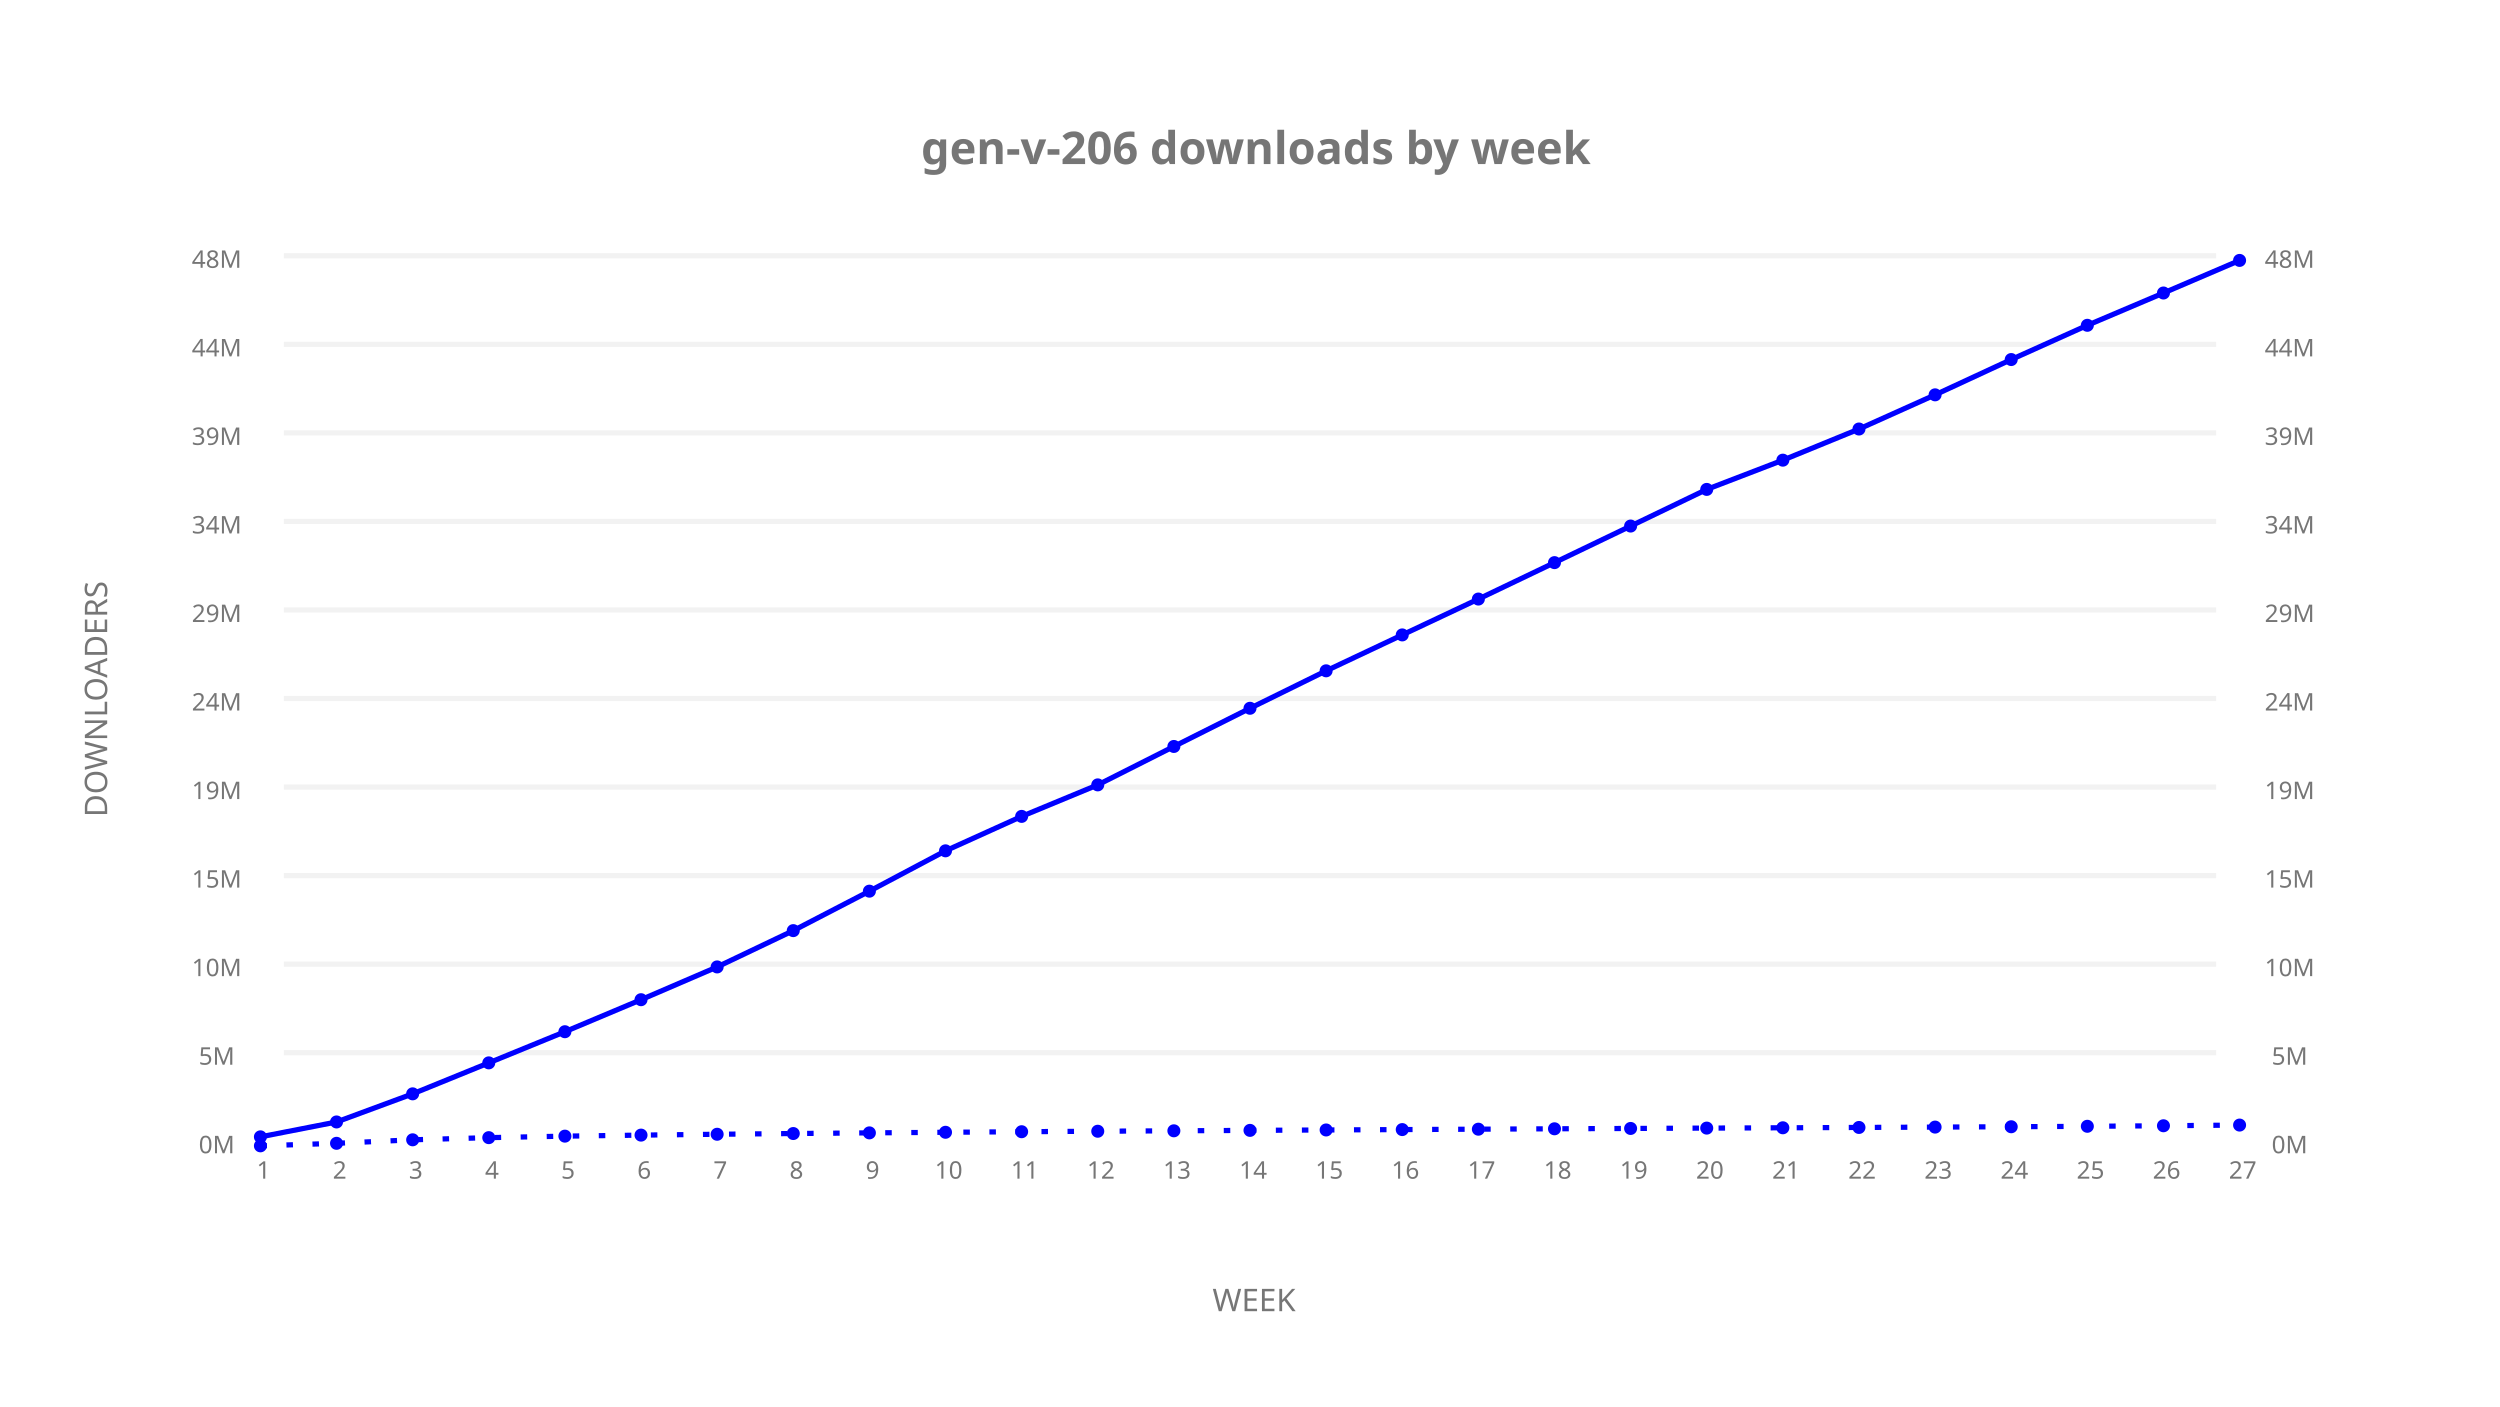
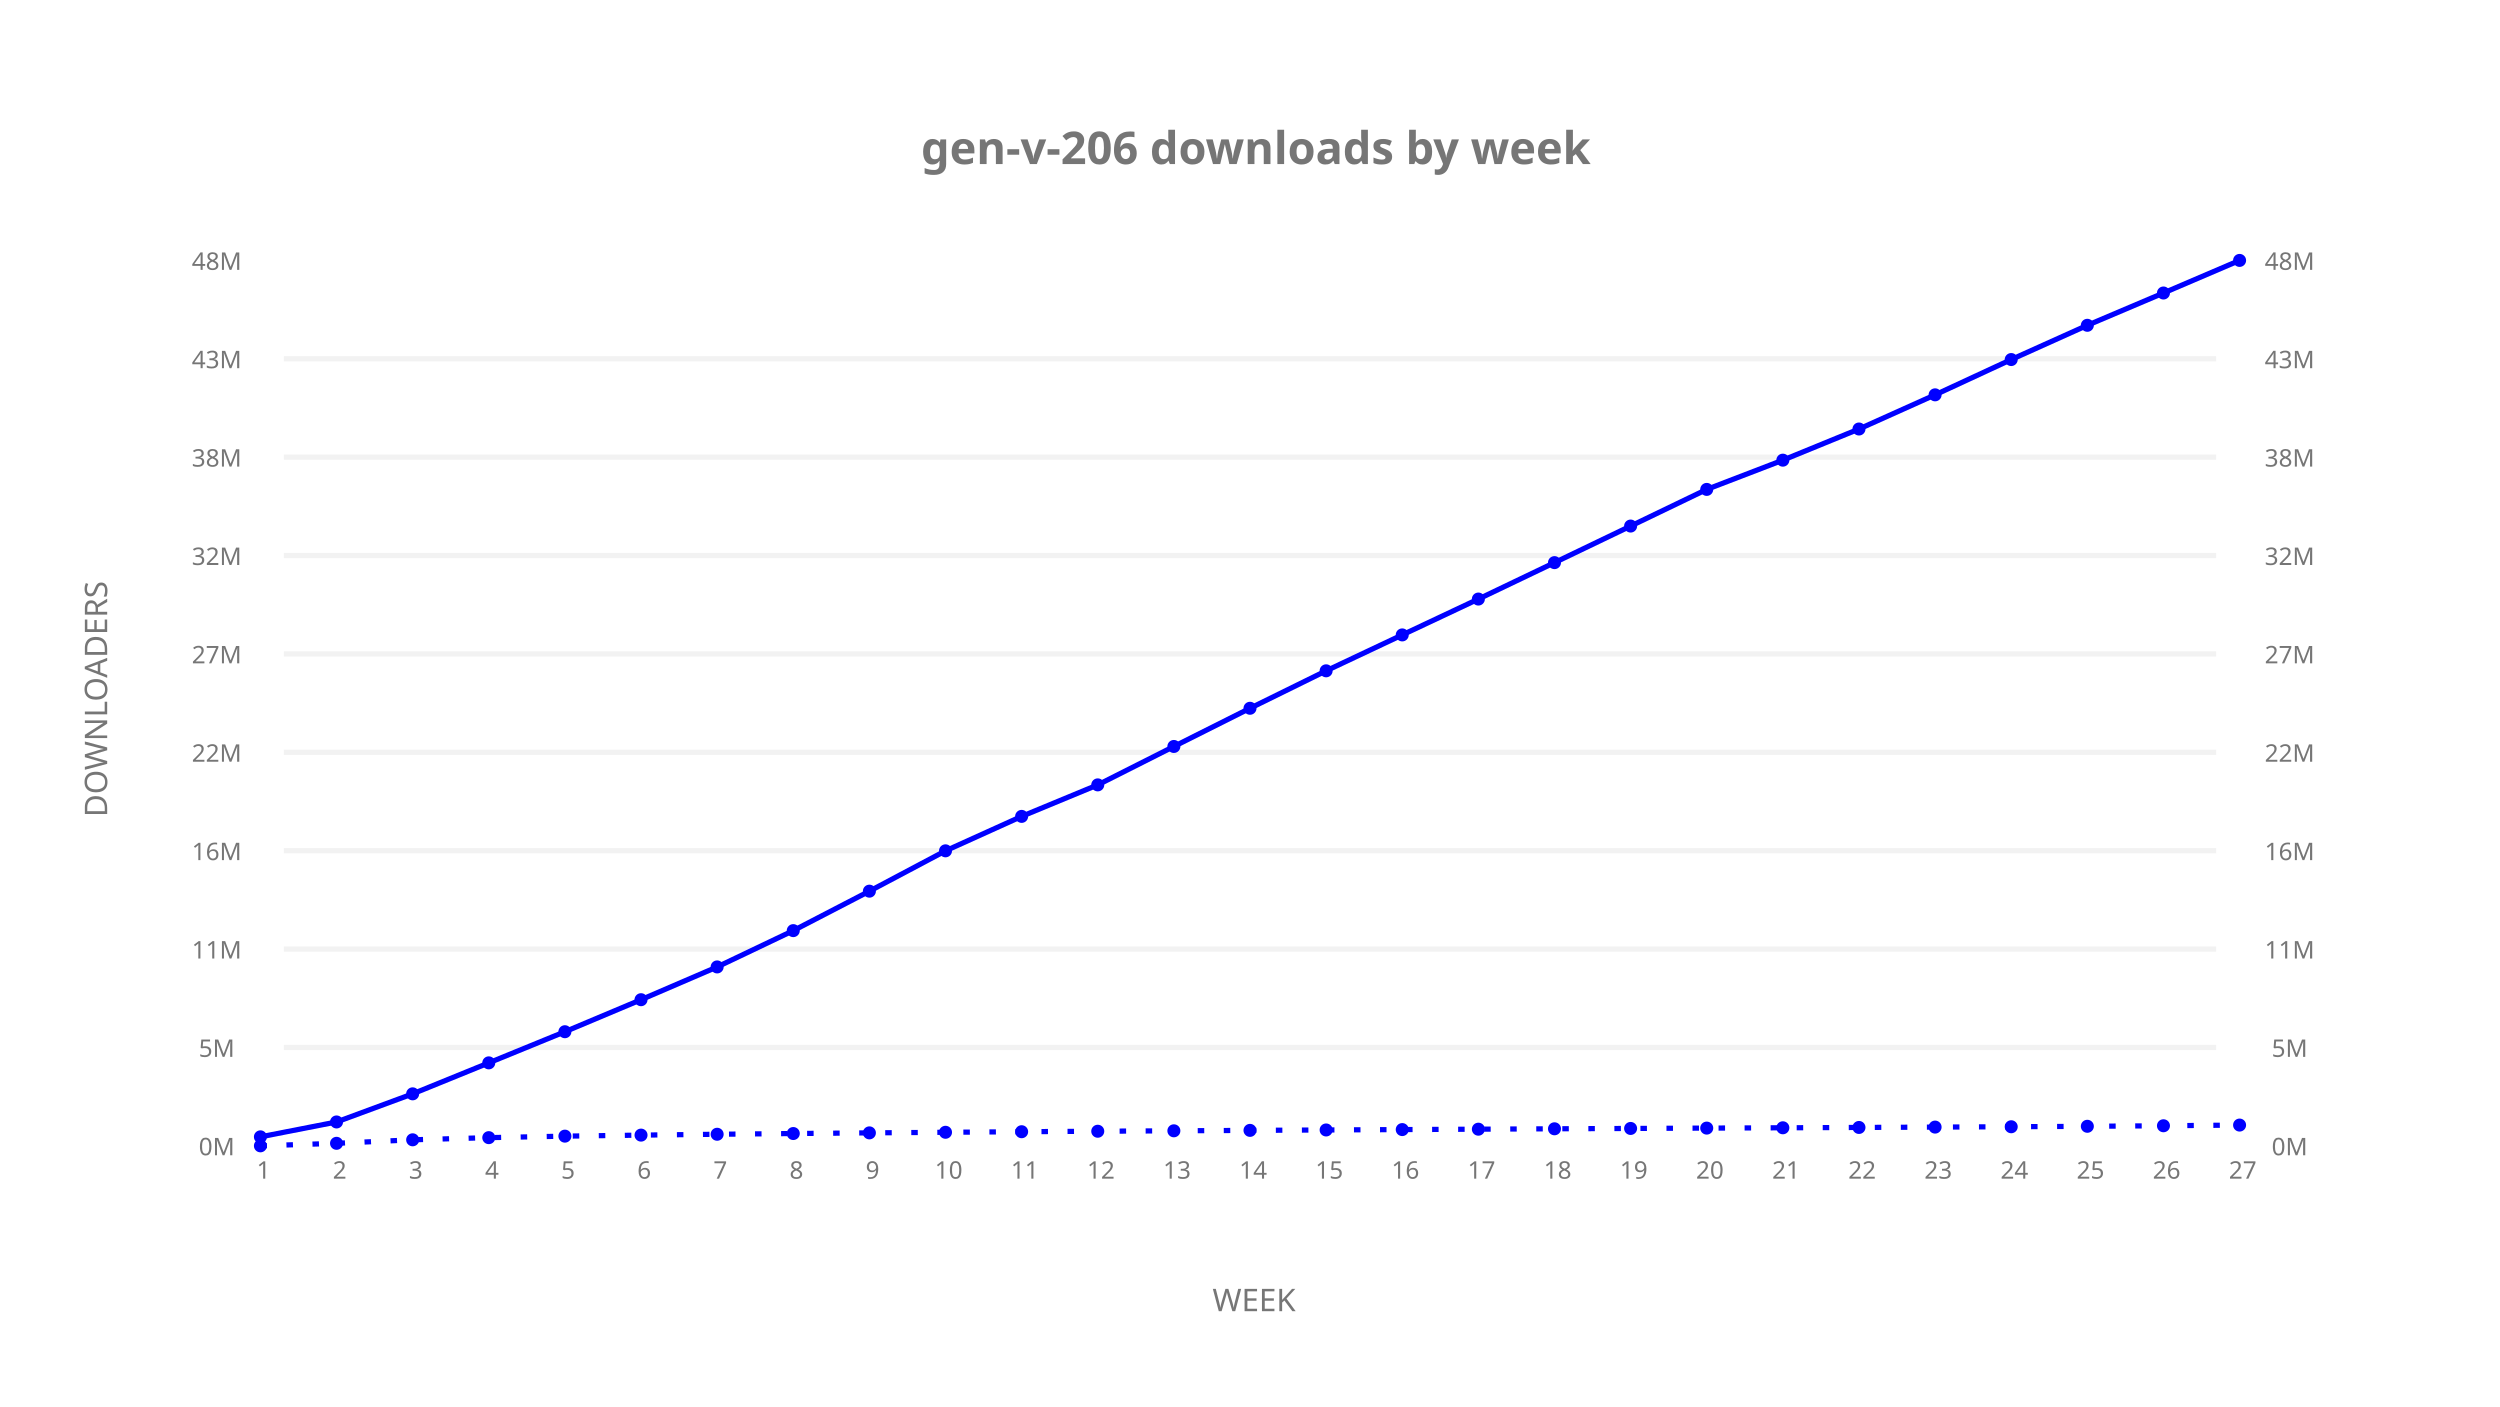
<svg xmlns="http://www.w3.org/2000/svg" xml:space="preserve" id="gen-v-206-downloads-by-week-gen-v-206-week" x="0px" y="0px" width="1920px" height="1080px" viewBox="0 0 1920 1080" enable-background="new 0 0 1920 1080" role="img">
  <g id="annotations">
    <text x="960" y="126" font-family="Atkinson Hyperlegible" font-size="26pt" text-anchor="middle" text-align="center" font-weight="600" font-style="normal" style="fill:rgb(118,118,118); fill-opacity:1; stroke:rgb(118,118,118); stroke-opacity:0; stroke-width:0.5"> gen-v-206 downloads by week</text>
    <g id="axes-lines">
      <text x="960" y="1007" font-family="Atkinson Hyperlegible" font-size="18pt" text-anchor="middle" text-align="center" font-weight="500" font-style="normal" style="fill:rgb(118,118,118); fill-opacity:1; stroke:rgb(118,118,118); stroke-opacity:0; stroke-width:0.5"> WEEK</text>
      <text x="73" y="540" font-family="Atkinson Hyperlegible" font-size="18pt" text-anchor="middle" text-align="center" dominant-baseline="central" font-weight="500" font-style="normal" style="fill:rgb(118,118,118); fill-opacity:1; stroke:rgb(118,118,118); stroke-opacity:0; stroke-width:0.5" transform="rotate(-90,73,540)"> DOWNLOADERS</text>
    </g>
    <g id="tic-y-label-lines">
-       <line x1="218" y1="808.455" x2="1702" y2="808.455" style="fill:rgb(0,0,255); fill-opacity:0; stroke:rgb(242,242,242); stroke-opacity:1; stroke-width:4" />
-       <line x1="218" y1="740.455" x2="1702" y2="740.455" style="fill:rgb(0,0,255); fill-opacity:0; stroke:rgb(242,242,242); stroke-opacity:1; stroke-width:4" />
-       <line x1="218" y1="672.455" x2="1702" y2="672.455" style="fill:rgb(0,0,255); fill-opacity:0; stroke:rgb(242,242,242); stroke-opacity:1; stroke-width:4" />
-       <line x1="218" y1="604.455" x2="1702" y2="604.455" style="fill:rgb(0,0,255); fill-opacity:0; stroke:rgb(242,242,242); stroke-opacity:1; stroke-width:4" />
-       <line x1="218" y1="536.455" x2="1702" y2="536.455" style="fill:rgb(0,0,255); fill-opacity:0; stroke:rgb(242,242,242); stroke-opacity:1; stroke-width:4" />
-       <line x1="218" y1="468.455" x2="1702" y2="468.455" style="fill:rgb(0,0,255); fill-opacity:0; stroke:rgb(242,242,242); stroke-opacity:1; stroke-width:4" />
-       <line x1="218" y1="400.455" x2="1702" y2="400.455" style="fill:rgb(0,0,255); fill-opacity:0; stroke:rgb(242,242,242); stroke-opacity:1; stroke-width:4" />
-       <line x1="218" y1="332.455" x2="1702" y2="332.455" style="fill:rgb(0,0,255); fill-opacity:0; stroke:rgb(242,242,242); stroke-opacity:1; stroke-width:4" />
-       <line x1="218" y1="264.455" x2="1702" y2="264.455" style="fill:rgb(0,0,255); fill-opacity:0; stroke:rgb(242,242,242); stroke-opacity:1; stroke-width:4" />
-       <line x1="218" y1="196.455" x2="1702" y2="196.455" style="fill:rgb(0,0,255); fill-opacity:0; stroke:rgb(242,242,242); stroke-opacity:1; stroke-width:4" />
+       <line x1="218" y1="804.444" x2="1702" y2="804.444" style="fill:rgb(0,0,255); fill-opacity:0; stroke:rgb(242,242,242); stroke-opacity:1; stroke-width:4" />
+       <line x1="218" y1="728.889" x2="1702" y2="728.889" style="fill:rgb(0,0,255); fill-opacity:0; stroke:rgb(242,242,242); stroke-opacity:1; stroke-width:4" />
+       <line x1="218" y1="653.333" x2="1702" y2="653.333" style="fill:rgb(0,0,255); fill-opacity:0; stroke:rgb(242,242,242); stroke-opacity:1; stroke-width:4" />
+       <line x1="218" y1="577.778" x2="1702" y2="577.778" style="fill:rgb(0,0,255); fill-opacity:0; stroke:rgb(242,242,242); stroke-opacity:1; stroke-width:4" />
+       <line x1="218" y1="502.222" x2="1702" y2="502.222" style="fill:rgb(0,0,255); fill-opacity:0; stroke:rgb(242,242,242); stroke-opacity:1; stroke-width:4" />
+       <line x1="218" y1="426.667" x2="1702" y2="426.667" style="fill:rgb(0,0,255); fill-opacity:0; stroke:rgb(242,242,242); stroke-opacity:1; stroke-width:4" />
+       <line x1="218" y1="351.111" x2="1702" y2="351.111" style="fill:rgb(0,0,255); fill-opacity:0; stroke:rgb(242,242,242); stroke-opacity:1; stroke-width:4" />
+       <line x1="218" y1="275.556" x2="1702" y2="275.556" style="fill:rgb(0,0,255); fill-opacity:0; stroke:rgb(242,242,242); stroke-opacity:1; stroke-width:4" />
    </g>
    <g id="tic-x-labels">
      <text x="200" y="898" font-family="Atkinson Hyperlegible" font-size="14pt" text-anchor="middle" text-align="center" dominant-baseline="central" font-weight="400" font-style="normal" style="fill:rgb(118,118,118); fill-opacity:1; stroke:rgb(118,118,118); stroke-opacity:0; stroke-width:0.5"> 1</text>
      <text x="258.462" y="898" font-family="Atkinson Hyperlegible" font-size="14pt" text-anchor="middle" text-align="center" dominant-baseline="central" font-weight="400" font-style="normal" style="fill:rgb(118,118,118); fill-opacity:1; stroke:rgb(118,118,118); stroke-opacity:0; stroke-width:0.5"> 2</text>
      <text x="316.923" y="898" font-family="Atkinson Hyperlegible" font-size="14pt" text-anchor="middle" text-align="center" dominant-baseline="central" font-weight="400" font-style="normal" style="fill:rgb(118,118,118); fill-opacity:1; stroke:rgb(118,118,118); stroke-opacity:0; stroke-width:0.5"> 3</text>
      <text x="375.385" y="898" font-family="Atkinson Hyperlegible" font-size="14pt" text-anchor="middle" text-align="center" dominant-baseline="central" font-weight="400" font-style="normal" style="fill:rgb(118,118,118); fill-opacity:1; stroke:rgb(118,118,118); stroke-opacity:0; stroke-width:0.5"> 4</text>
      <text x="433.846" y="898" font-family="Atkinson Hyperlegible" font-size="14pt" text-anchor="middle" text-align="center" dominant-baseline="central" font-weight="400" font-style="normal" style="fill:rgb(118,118,118); fill-opacity:1; stroke:rgb(118,118,118); stroke-opacity:0; stroke-width:0.5"> 5</text>
      <text x="492.308" y="898" font-family="Atkinson Hyperlegible" font-size="14pt" text-anchor="middle" text-align="center" dominant-baseline="central" font-weight="400" font-style="normal" style="fill:rgb(118,118,118); fill-opacity:1; stroke:rgb(118,118,118); stroke-opacity:0; stroke-width:0.5"> 6</text>
      <text x="550.769" y="898" font-family="Atkinson Hyperlegible" font-size="14pt" text-anchor="middle" text-align="center" dominant-baseline="central" font-weight="400" font-style="normal" style="fill:rgb(118,118,118); fill-opacity:1; stroke:rgb(118,118,118); stroke-opacity:0; stroke-width:0.5"> 7</text>
      <text x="609.231" y="898" font-family="Atkinson Hyperlegible" font-size="14pt" text-anchor="middle" text-align="center" dominant-baseline="central" font-weight="400" font-style="normal" style="fill:rgb(118,118,118); fill-opacity:1; stroke:rgb(118,118,118); stroke-opacity:0; stroke-width:0.5"> 8</text>
      <text x="667.692" y="898" font-family="Atkinson Hyperlegible" font-size="14pt" text-anchor="middle" text-align="center" dominant-baseline="central" font-weight="400" font-style="normal" style="fill:rgb(118,118,118); fill-opacity:1; stroke:rgb(118,118,118); stroke-opacity:0; stroke-width:0.5"> 9</text>
      <text x="726.154" y="898" font-family="Atkinson Hyperlegible" font-size="14pt" text-anchor="middle" text-align="center" dominant-baseline="central" font-weight="400" font-style="normal" style="fill:rgb(118,118,118); fill-opacity:1; stroke:rgb(118,118,118); stroke-opacity:0; stroke-width:0.5"> 10</text>
      <text x="784.615" y="898" font-family="Atkinson Hyperlegible" font-size="14pt" text-anchor="middle" text-align="center" dominant-baseline="central" font-weight="400" font-style="normal" style="fill:rgb(118,118,118); fill-opacity:1; stroke:rgb(118,118,118); stroke-opacity:0; stroke-width:0.5"> 11</text>
      <text x="843.077" y="898" font-family="Atkinson Hyperlegible" font-size="14pt" text-anchor="middle" text-align="center" dominant-baseline="central" font-weight="400" font-style="normal" style="fill:rgb(118,118,118); fill-opacity:1; stroke:rgb(118,118,118); stroke-opacity:0; stroke-width:0.5"> 12</text>
      <text x="901.538" y="898" font-family="Atkinson Hyperlegible" font-size="14pt" text-anchor="middle" text-align="center" dominant-baseline="central" font-weight="400" font-style="normal" style="fill:rgb(118,118,118); fill-opacity:1; stroke:rgb(118,118,118); stroke-opacity:0; stroke-width:0.5"> 13</text>
      <text x="960" y="898" font-family="Atkinson Hyperlegible" font-size="14pt" text-anchor="middle" text-align="center" dominant-baseline="central" font-weight="400" font-style="normal" style="fill:rgb(118,118,118); fill-opacity:1; stroke:rgb(118,118,118); stroke-opacity:0; stroke-width:0.5"> 14</text>
      <text x="1018.462" y="898" font-family="Atkinson Hyperlegible" font-size="14pt" text-anchor="middle" text-align="center" dominant-baseline="central" font-weight="400" font-style="normal" style="fill:rgb(118,118,118); fill-opacity:1; stroke:rgb(118,118,118); stroke-opacity:0; stroke-width:0.5"> 15</text>
      <text x="1076.923" y="898" font-family="Atkinson Hyperlegible" font-size="14pt" text-anchor="middle" text-align="center" dominant-baseline="central" font-weight="400" font-style="normal" style="fill:rgb(118,118,118); fill-opacity:1; stroke:rgb(118,118,118); stroke-opacity:0; stroke-width:0.5"> 16</text>
      <text x="1135.385" y="898" font-family="Atkinson Hyperlegible" font-size="14pt" text-anchor="middle" text-align="center" dominant-baseline="central" font-weight="400" font-style="normal" style="fill:rgb(118,118,118); fill-opacity:1; stroke:rgb(118,118,118); stroke-opacity:0; stroke-width:0.5"> 17</text>
      <text x="1193.846" y="898" font-family="Atkinson Hyperlegible" font-size="14pt" text-anchor="middle" text-align="center" dominant-baseline="central" font-weight="400" font-style="normal" style="fill:rgb(118,118,118); fill-opacity:1; stroke:rgb(118,118,118); stroke-opacity:0; stroke-width:0.5"> 18</text>
      <text x="1252.308" y="898" font-family="Atkinson Hyperlegible" font-size="14pt" text-anchor="middle" text-align="center" dominant-baseline="central" font-weight="400" font-style="normal" style="fill:rgb(118,118,118); fill-opacity:1; stroke:rgb(118,118,118); stroke-opacity:0; stroke-width:0.5"> 19</text>
      <text x="1310.769" y="898" font-family="Atkinson Hyperlegible" font-size="14pt" text-anchor="middle" text-align="center" dominant-baseline="central" font-weight="400" font-style="normal" style="fill:rgb(118,118,118); fill-opacity:1; stroke:rgb(118,118,118); stroke-opacity:0; stroke-width:0.5"> 20</text>
      <text x="1369.231" y="898" font-family="Atkinson Hyperlegible" font-size="14pt" text-anchor="middle" text-align="center" dominant-baseline="central" font-weight="400" font-style="normal" style="fill:rgb(118,118,118); fill-opacity:1; stroke:rgb(118,118,118); stroke-opacity:0; stroke-width:0.5"> 21</text>
      <text x="1427.692" y="898" font-family="Atkinson Hyperlegible" font-size="14pt" text-anchor="middle" text-align="center" dominant-baseline="central" font-weight="400" font-style="normal" style="fill:rgb(118,118,118); fill-opacity:1; stroke:rgb(118,118,118); stroke-opacity:0; stroke-width:0.5"> 22</text>
      <text x="1486.154" y="898" font-family="Atkinson Hyperlegible" font-size="14pt" text-anchor="middle" text-align="center" dominant-baseline="central" font-weight="400" font-style="normal" style="fill:rgb(118,118,118); fill-opacity:1; stroke:rgb(118,118,118); stroke-opacity:0; stroke-width:0.5"> 23</text>
      <text x="1544.615" y="898" font-family="Atkinson Hyperlegible" font-size="14pt" text-anchor="middle" text-align="center" dominant-baseline="central" font-weight="400" font-style="normal" style="fill:rgb(118,118,118); fill-opacity:1; stroke:rgb(118,118,118); stroke-opacity:0; stroke-width:0.5"> 24</text>
      <text x="1603.077" y="898" font-family="Atkinson Hyperlegible" font-size="14pt" text-anchor="middle" text-align="center" dominant-baseline="central" font-weight="400" font-style="normal" style="fill:rgb(118,118,118); fill-opacity:1; stroke:rgb(118,118,118); stroke-opacity:0; stroke-width:0.5"> 25</text>
      <text x="1661.538" y="898" font-family="Atkinson Hyperlegible" font-size="14pt" text-anchor="middle" text-align="center" dominant-baseline="central" font-weight="400" font-style="normal" style="fill:rgb(118,118,118); fill-opacity:1; stroke:rgb(118,118,118); stroke-opacity:0; stroke-width:0.5"> 26</text>
      <text x="1720" y="898" font-family="Atkinson Hyperlegible" font-size="14pt" text-anchor="middle" text-align="center" dominant-baseline="central" font-weight="400" font-style="normal" style="fill:rgb(118,118,118); fill-opacity:1; stroke:rgb(118,118,118); stroke-opacity:0; stroke-width:0.5"> 27</text>
    </g>
    <g id="tic-y-labels">
-       <text x="164" y="878.455" font-family="Atkinson Hyperlegible" font-size="14pt" text-anchor="middle" text-align="center" dominant-baseline="central" font-weight="400" font-style="normal" style="fill:rgb(118,118,118); fill-opacity:1; stroke:rgb(118,118,118); stroke-opacity:0; stroke-width:0.5"> 0M</text>
-       <text x="1756" y="878.455" font-family="Atkinson Hyperlegible" font-size="14pt" text-anchor="middle" text-align="center" dominant-baseline="central" font-weight="400" font-style="normal" style="fill:rgb(118,118,118); fill-opacity:1; stroke:rgb(118,118,118); stroke-opacity:0; stroke-width:0.5"> 0M</text>
-       <text x="164" y="810.455" font-family="Atkinson Hyperlegible" font-size="14pt" text-anchor="middle" text-align="center" dominant-baseline="central" font-weight="400" font-style="normal" style="fill:rgb(118,118,118); fill-opacity:1; stroke:rgb(118,118,118); stroke-opacity:0; stroke-width:0.5"> 5M</text>
-       <text x="1756" y="810.455" font-family="Atkinson Hyperlegible" font-size="14pt" text-anchor="middle" text-align="center" dominant-baseline="central" font-weight="400" font-style="normal" style="fill:rgb(118,118,118); fill-opacity:1; stroke:rgb(118,118,118); stroke-opacity:0; stroke-width:0.5"> 5M</text>
-       <text x="164" y="742.455" font-family="Atkinson Hyperlegible" font-size="14pt" text-anchor="middle" text-align="center" dominant-baseline="central" font-weight="400" font-style="normal" style="fill:rgb(118,118,118); fill-opacity:1; stroke:rgb(118,118,118); stroke-opacity:0; stroke-width:0.5"> 10M</text>
-       <text x="1756" y="742.455" font-family="Atkinson Hyperlegible" font-size="14pt" text-anchor="middle" text-align="center" dominant-baseline="central" font-weight="400" font-style="normal" style="fill:rgb(118,118,118); fill-opacity:1; stroke:rgb(118,118,118); stroke-opacity:0; stroke-width:0.5"> 10M</text>
-       <text x="164" y="674.455" font-family="Atkinson Hyperlegible" font-size="14pt" text-anchor="middle" text-align="center" dominant-baseline="central" font-weight="400" font-style="normal" style="fill:rgb(118,118,118); fill-opacity:1; stroke:rgb(118,118,118); stroke-opacity:0; stroke-width:0.5"> 15M</text>
-       <text x="1756" y="674.455" font-family="Atkinson Hyperlegible" font-size="14pt" text-anchor="middle" text-align="center" dominant-baseline="central" font-weight="400" font-style="normal" style="fill:rgb(118,118,118); fill-opacity:1; stroke:rgb(118,118,118); stroke-opacity:0; stroke-width:0.5"> 15M</text>
-       <text x="164" y="606.455" font-family="Atkinson Hyperlegible" font-size="14pt" text-anchor="middle" text-align="center" dominant-baseline="central" font-weight="400" font-style="normal" style="fill:rgb(118,118,118); fill-opacity:1; stroke:rgb(118,118,118); stroke-opacity:0; stroke-width:0.5"> 19M</text>
-       <text x="1756" y="606.455" font-family="Atkinson Hyperlegible" font-size="14pt" text-anchor="middle" text-align="center" dominant-baseline="central" font-weight="400" font-style="normal" style="fill:rgb(118,118,118); fill-opacity:1; stroke:rgb(118,118,118); stroke-opacity:0; stroke-width:0.5"> 19M</text>
-       <text x="164" y="538.455" font-family="Atkinson Hyperlegible" font-size="14pt" text-anchor="middle" text-align="center" dominant-baseline="central" font-weight="400" font-style="normal" style="fill:rgb(118,118,118); fill-opacity:1; stroke:rgb(118,118,118); stroke-opacity:0; stroke-width:0.5"> 24M</text>
-       <text x="1756" y="538.455" font-family="Atkinson Hyperlegible" font-size="14pt" text-anchor="middle" text-align="center" dominant-baseline="central" font-weight="400" font-style="normal" style="fill:rgb(118,118,118); fill-opacity:1; stroke:rgb(118,118,118); stroke-opacity:0; stroke-width:0.5"> 24M</text>
-       <text x="164" y="470.455" font-family="Atkinson Hyperlegible" font-size="14pt" text-anchor="middle" text-align="center" dominant-baseline="central" font-weight="400" font-style="normal" style="fill:rgb(118,118,118); fill-opacity:1; stroke:rgb(118,118,118); stroke-opacity:0; stroke-width:0.5"> 29M</text>
-       <text x="1756" y="470.455" font-family="Atkinson Hyperlegible" font-size="14pt" text-anchor="middle" text-align="center" dominant-baseline="central" font-weight="400" font-style="normal" style="fill:rgb(118,118,118); fill-opacity:1; stroke:rgb(118,118,118); stroke-opacity:0; stroke-width:0.5"> 29M</text>
-       <text x="164" y="402.455" font-family="Atkinson Hyperlegible" font-size="14pt" text-anchor="middle" text-align="center" dominant-baseline="central" font-weight="400" font-style="normal" style="fill:rgb(118,118,118); fill-opacity:1; stroke:rgb(118,118,118); stroke-opacity:0; stroke-width:0.5"> 34M</text>
-       <text x="1756" y="402.455" font-family="Atkinson Hyperlegible" font-size="14pt" text-anchor="middle" text-align="center" dominant-baseline="central" font-weight="400" font-style="normal" style="fill:rgb(118,118,118); fill-opacity:1; stroke:rgb(118,118,118); stroke-opacity:0; stroke-width:0.5"> 34M</text>
-       <text x="164" y="334.455" font-family="Atkinson Hyperlegible" font-size="14pt" text-anchor="middle" text-align="center" dominant-baseline="central" font-weight="400" font-style="normal" style="fill:rgb(118,118,118); fill-opacity:1; stroke:rgb(118,118,118); stroke-opacity:0; stroke-width:0.5"> 39M</text>
-       <text x="1756" y="334.455" font-family="Atkinson Hyperlegible" font-size="14pt" text-anchor="middle" text-align="center" dominant-baseline="central" font-weight="400" font-style="normal" style="fill:rgb(118,118,118); fill-opacity:1; stroke:rgb(118,118,118); stroke-opacity:0; stroke-width:0.5"> 39M</text>
-       <text x="164" y="266.455" font-family="Atkinson Hyperlegible" font-size="14pt" text-anchor="middle" text-align="center" dominant-baseline="central" font-weight="400" font-style="normal" style="fill:rgb(118,118,118); fill-opacity:1; stroke:rgb(118,118,118); stroke-opacity:0; stroke-width:0.5"> 44M</text>
-       <text x="1756" y="266.455" font-family="Atkinson Hyperlegible" font-size="14pt" text-anchor="middle" text-align="center" dominant-baseline="central" font-weight="400" font-style="normal" style="fill:rgb(118,118,118); fill-opacity:1; stroke:rgb(118,118,118); stroke-opacity:0; stroke-width:0.5"> 44M</text>
-       <text x="164" y="198.455" font-family="Atkinson Hyperlegible" font-size="14pt" text-anchor="middle" text-align="center" dominant-baseline="central" font-weight="400" font-style="normal" style="fill:rgb(118,118,118); fill-opacity:1; stroke:rgb(118,118,118); stroke-opacity:0; stroke-width:0.5"> 48M</text>
-       <text x="1756" y="198.455" font-family="Atkinson Hyperlegible" font-size="14pt" text-anchor="middle" text-align="center" dominant-baseline="central" font-weight="400" font-style="normal" style="fill:rgb(118,118,118); fill-opacity:1; stroke:rgb(118,118,118); stroke-opacity:0; stroke-width:0.5"> 48M</text>
+       <text x="164" y="880" font-family="Atkinson Hyperlegible" font-size="14pt" text-anchor="middle" text-align="center" dominant-baseline="central" font-weight="400" font-style="normal" style="fill:rgb(118,118,118); fill-opacity:1; stroke:rgb(118,118,118); stroke-opacity:0; stroke-width:0.5"> 0M</text>
+       <text x="1756" y="880" font-family="Atkinson Hyperlegible" font-size="14pt" text-anchor="middle" text-align="center" dominant-baseline="central" font-weight="400" font-style="normal" style="fill:rgb(118,118,118); fill-opacity:1; stroke:rgb(118,118,118); stroke-opacity:0; stroke-width:0.5"> 0M</text>
+       <text x="164" y="804.444" font-family="Atkinson Hyperlegible" font-size="14pt" text-anchor="middle" text-align="center" dominant-baseline="central" font-weight="400" font-style="normal" style="fill:rgb(118,118,118); fill-opacity:1; stroke:rgb(118,118,118); stroke-opacity:0; stroke-width:0.5"> 5M</text>
+       <text x="1756" y="804.444" font-family="Atkinson Hyperlegible" font-size="14pt" text-anchor="middle" text-align="center" dominant-baseline="central" font-weight="400" font-style="normal" style="fill:rgb(118,118,118); fill-opacity:1; stroke:rgb(118,118,118); stroke-opacity:0; stroke-width:0.5"> 5M</text>
+       <text x="164" y="728.889" font-family="Atkinson Hyperlegible" font-size="14pt" text-anchor="middle" text-align="center" dominant-baseline="central" font-weight="400" font-style="normal" style="fill:rgb(118,118,118); fill-opacity:1; stroke:rgb(118,118,118); stroke-opacity:0; stroke-width:0.5"> 11M</text>
+       <text x="1756" y="728.889" font-family="Atkinson Hyperlegible" font-size="14pt" text-anchor="middle" text-align="center" dominant-baseline="central" font-weight="400" font-style="normal" style="fill:rgb(118,118,118); fill-opacity:1; stroke:rgb(118,118,118); stroke-opacity:0; stroke-width:0.5"> 11M</text>
+       <text x="164" y="653.333" font-family="Atkinson Hyperlegible" font-size="14pt" text-anchor="middle" text-align="center" dominant-baseline="central" font-weight="400" font-style="normal" style="fill:rgb(118,118,118); fill-opacity:1; stroke:rgb(118,118,118); stroke-opacity:0; stroke-width:0.5"> 16M</text>
+       <text x="1756" y="653.333" font-family="Atkinson Hyperlegible" font-size="14pt" text-anchor="middle" text-align="center" dominant-baseline="central" font-weight="400" font-style="normal" style="fill:rgb(118,118,118); fill-opacity:1; stroke:rgb(118,118,118); stroke-opacity:0; stroke-width:0.5"> 16M</text>
+       <text x="164" y="577.778" font-family="Atkinson Hyperlegible" font-size="14pt" text-anchor="middle" text-align="center" dominant-baseline="central" font-weight="400" font-style="normal" style="fill:rgb(118,118,118); fill-opacity:1; stroke:rgb(118,118,118); stroke-opacity:0; stroke-width:0.5"> 22M</text>
+       <text x="1756" y="577.778" font-family="Atkinson Hyperlegible" font-size="14pt" text-anchor="middle" text-align="center" dominant-baseline="central" font-weight="400" font-style="normal" style="fill:rgb(118,118,118); fill-opacity:1; stroke:rgb(118,118,118); stroke-opacity:0; stroke-width:0.5"> 22M</text>
+       <text x="164" y="502.222" font-family="Atkinson Hyperlegible" font-size="14pt" text-anchor="middle" text-align="center" dominant-baseline="central" font-weight="400" font-style="normal" style="fill:rgb(118,118,118); fill-opacity:1; stroke:rgb(118,118,118); stroke-opacity:0; stroke-width:0.5"> 27M</text>
+       <text x="1756" y="502.222" font-family="Atkinson Hyperlegible" font-size="14pt" text-anchor="middle" text-align="center" dominant-baseline="central" font-weight="400" font-style="normal" style="fill:rgb(118,118,118); fill-opacity:1; stroke:rgb(118,118,118); stroke-opacity:0; stroke-width:0.5"> 27M</text>
+       <text x="164" y="426.667" font-family="Atkinson Hyperlegible" font-size="14pt" text-anchor="middle" text-align="center" dominant-baseline="central" font-weight="400" font-style="normal" style="fill:rgb(118,118,118); fill-opacity:1; stroke:rgb(118,118,118); stroke-opacity:0; stroke-width:0.5"> 32M</text>
+       <text x="1756" y="426.667" font-family="Atkinson Hyperlegible" font-size="14pt" text-anchor="middle" text-align="center" dominant-baseline="central" font-weight="400" font-style="normal" style="fill:rgb(118,118,118); fill-opacity:1; stroke:rgb(118,118,118); stroke-opacity:0; stroke-width:0.5"> 32M</text>
+       <text x="164" y="351.111" font-family="Atkinson Hyperlegible" font-size="14pt" text-anchor="middle" text-align="center" dominant-baseline="central" font-weight="400" font-style="normal" style="fill:rgb(118,118,118); fill-opacity:1; stroke:rgb(118,118,118); stroke-opacity:0; stroke-width:0.5"> 38M</text>
+       <text x="1756" y="351.111" font-family="Atkinson Hyperlegible" font-size="14pt" text-anchor="middle" text-align="center" dominant-baseline="central" font-weight="400" font-style="normal" style="fill:rgb(118,118,118); fill-opacity:1; stroke:rgb(118,118,118); stroke-opacity:0; stroke-width:0.5"> 38M</text>
+       <text x="164" y="275.556" font-family="Atkinson Hyperlegible" font-size="14pt" text-anchor="middle" text-align="center" dominant-baseline="central" font-weight="400" font-style="normal" style="fill:rgb(118,118,118); fill-opacity:1; stroke:rgb(118,118,118); stroke-opacity:0; stroke-width:0.5"> 43M</text>
+       <text x="1756" y="275.556" font-family="Atkinson Hyperlegible" font-size="14pt" text-anchor="middle" text-align="center" dominant-baseline="central" font-weight="400" font-style="normal" style="fill:rgb(118,118,118); fill-opacity:1; stroke:rgb(118,118,118); stroke-opacity:0; stroke-width:0.5"> 43M</text>
+       <text x="164" y="200" font-family="Atkinson Hyperlegible" font-size="14pt" text-anchor="middle" text-align="center" dominant-baseline="central" font-weight="400" font-style="normal" style="fill:rgb(118,118,118); fill-opacity:1; stroke:rgb(118,118,118); stroke-opacity:0; stroke-width:0.5"> 48M</text>
+       <text x="1756" y="200" font-family="Atkinson Hyperlegible" font-size="14pt" text-anchor="middle" text-align="center" dominant-baseline="central" font-weight="400" font-style="normal" style="fill:rgb(118,118,118); fill-opacity:1; stroke:rgb(118,118,118); stroke-opacity:0; stroke-width:0.5"> 48M</text>
    </g>
  </g>
  <g id="polyline-gen-v-206 downloads by week">
    <polyline points="200,873.1 258.462,861.666 316.923,840.068 375.385,816.279 433.846,792.361 492.308,767.772 550.769,742.602 609.231,714.722 667.692,684.419 726.154,653.434 784.615,626.985 843.077,602.786 901.538,573.287 960,543.952 1018.46,515.185 1076.92,487.613 1135.38,460.077 1193.85,432.099 1252.31,404.012 1310.77,375.865 1369.23,353.408 1427.69,329.48 1486.15,303.234 1544.62,276.132 1603.08,249.832 1661.54,225.024 1720,200 " style="fill:rgb(0,0,255); fill-opacity:0; stroke:rgb(0,0,255); stroke-opacity:1; stroke-width:4" />
  </g>
  <g id="markers-gen-v-206 downloads by week">
    <circle cx="200" cy="873.1" r="5" style="fill:rgb(0,0,255); fill-opacity:1; stroke:rgb(0,0,255); stroke-opacity:0; stroke-width:4">
</circle>
    <circle cx="258.462" cy="861.666" r="5" style="fill:rgb(0,0,255); fill-opacity:1; stroke:rgb(0,0,255); stroke-opacity:0; stroke-width:4">
</circle>
    <circle cx="316.923" cy="840.068" r="5" style="fill:rgb(0,0,255); fill-opacity:1; stroke:rgb(0,0,255); stroke-opacity:0; stroke-width:4">
</circle>
    <circle cx="375.385" cy="816.279" r="5" style="fill:rgb(0,0,255); fill-opacity:1; stroke:rgb(0,0,255); stroke-opacity:0; stroke-width:4">
</circle>
    <circle cx="433.846" cy="792.361" r="5" style="fill:rgb(0,0,255); fill-opacity:1; stroke:rgb(0,0,255); stroke-opacity:0; stroke-width:4">
</circle>
    <circle cx="492.308" cy="767.772" r="5" style="fill:rgb(0,0,255); fill-opacity:1; stroke:rgb(0,0,255); stroke-opacity:0; stroke-width:4">
</circle>
    <circle cx="550.769" cy="742.602" r="5" style="fill:rgb(0,0,255); fill-opacity:1; stroke:rgb(0,0,255); stroke-opacity:0; stroke-width:4">
</circle>
    <circle cx="609.231" cy="714.722" r="5" style="fill:rgb(0,0,255); fill-opacity:1; stroke:rgb(0,0,255); stroke-opacity:0; stroke-width:4">
</circle>
    <circle cx="667.692" cy="684.419" r="5" style="fill:rgb(0,0,255); fill-opacity:1; stroke:rgb(0,0,255); stroke-opacity:0; stroke-width:4">
</circle>
    <circle cx="726.154" cy="653.434" r="5" style="fill:rgb(0,0,255); fill-opacity:1; stroke:rgb(0,0,255); stroke-opacity:0; stroke-width:4">
</circle>
    <circle cx="784.615" cy="626.985" r="5" style="fill:rgb(0,0,255); fill-opacity:1; stroke:rgb(0,0,255); stroke-opacity:0; stroke-width:4">
</circle>
    <circle cx="843.077" cy="602.786" r="5" style="fill:rgb(0,0,255); fill-opacity:1; stroke:rgb(0,0,255); stroke-opacity:0; stroke-width:4">
</circle>
    <circle cx="901.538" cy="573.287" r="5" style="fill:rgb(0,0,255); fill-opacity:1; stroke:rgb(0,0,255); stroke-opacity:0; stroke-width:4">
</circle>
    <circle cx="960" cy="543.952" r="5" style="fill:rgb(0,0,255); fill-opacity:1; stroke:rgb(0,0,255); stroke-opacity:0; stroke-width:4">
</circle>
    <circle cx="1018.462" cy="515.185" r="5" style="fill:rgb(0,0,255); fill-opacity:1; stroke:rgb(0,0,255); stroke-opacity:0; stroke-width:4">
</circle>
    <circle cx="1076.923" cy="487.613" r="5" style="fill:rgb(0,0,255); fill-opacity:1; stroke:rgb(0,0,255); stroke-opacity:0; stroke-width:4">
</circle>
    <circle cx="1135.385" cy="460.077" r="5" style="fill:rgb(0,0,255); fill-opacity:1; stroke:rgb(0,0,255); stroke-opacity:0; stroke-width:4">
</circle>
    <circle cx="1193.846" cy="432.099" r="5" style="fill:rgb(0,0,255); fill-opacity:1; stroke:rgb(0,0,255); stroke-opacity:0; stroke-width:4">
</circle>
    <circle cx="1252.308" cy="404.012" r="5" style="fill:rgb(0,0,255); fill-opacity:1; stroke:rgb(0,0,255); stroke-opacity:0; stroke-width:4">
</circle>
    <circle cx="1310.769" cy="375.865" r="5" style="fill:rgb(0,0,255); fill-opacity:1; stroke:rgb(0,0,255); stroke-opacity:0; stroke-width:4">
</circle>
    <circle cx="1369.231" cy="353.408" r="5" style="fill:rgb(0,0,255); fill-opacity:1; stroke:rgb(0,0,255); stroke-opacity:0; stroke-width:4">
</circle>
    <circle cx="1427.692" cy="329.48" r="5" style="fill:rgb(0,0,255); fill-opacity:1; stroke:rgb(0,0,255); stroke-opacity:0; stroke-width:4">
</circle>
    <circle cx="1486.154" cy="303.234" r="5" style="fill:rgb(0,0,255); fill-opacity:1; stroke:rgb(0,0,255); stroke-opacity:0; stroke-width:4">
</circle>
    <circle cx="1544.615" cy="276.132" r="5" style="fill:rgb(0,0,255); fill-opacity:1; stroke:rgb(0,0,255); stroke-opacity:0; stroke-width:4">
</circle>
    <circle cx="1603.077" cy="249.832" r="5" style="fill:rgb(0,0,255); fill-opacity:1; stroke:rgb(0,0,255); stroke-opacity:0; stroke-width:4">
</circle>
    <circle cx="1661.538" cy="225.024" r="5" style="fill:rgb(0,0,255); fill-opacity:1; stroke:rgb(0,0,255); stroke-opacity:0; stroke-width:4">
</circle>
    <circle cx="1720" cy="200" r="5" style="fill:rgb(0,0,255); fill-opacity:1; stroke:rgb(0,0,255); stroke-opacity:0; stroke-width:4">
</circle>
  </g>
  <g id="polyline-gen-v-206 downloads by week uploaders">
    <polyline points="200,880 258.462,878.068 316.923,875.37 375.385,873.712 433.846,872.561 492.308,871.769 550.769,871.117 609.231,870.553 667.692,870.049 726.154,869.597 784.615,869.161 843.077,868.795 901.538,868.459 960,868.132 1018.46,867.815 1076.92,867.521 1135.38,867.222 1193.85,866.912 1252.31,866.649 1310.77,866.384 1369.23,866.139 1427.69,865.888 1486.15,865.611 1544.62,865.348 1603.08,864.992 1661.54,864.584 1720,864.054 " stroke-dasharray="5 15" style="fill:rgb(0,0,255); fill-opacity:0; stroke:rgb(0,0,255); stroke-opacity:1; stroke-width:4" />
  </g>
  <g id="markers-gen-v-206 downloads by week uploaders">
    <circle cx="200" cy="880" r="5" style="fill:rgb(0,0,255); fill-opacity:1; stroke:rgb(0,0,255); stroke-opacity:0; stroke-width:4">
</circle>
    <circle cx="258.462" cy="878.068" r="5" style="fill:rgb(0,0,255); fill-opacity:1; stroke:rgb(0,0,255); stroke-opacity:0; stroke-width:4">
</circle>
    <circle cx="316.923" cy="875.37" r="5" style="fill:rgb(0,0,255); fill-opacity:1; stroke:rgb(0,0,255); stroke-opacity:0; stroke-width:4">
</circle>
    <circle cx="375.385" cy="873.712" r="5" style="fill:rgb(0,0,255); fill-opacity:1; stroke:rgb(0,0,255); stroke-opacity:0; stroke-width:4">
</circle>
    <circle cx="433.846" cy="872.561" r="5" style="fill:rgb(0,0,255); fill-opacity:1; stroke:rgb(0,0,255); stroke-opacity:0; stroke-width:4">
</circle>
    <circle cx="492.308" cy="871.769" r="5" style="fill:rgb(0,0,255); fill-opacity:1; stroke:rgb(0,0,255); stroke-opacity:0; stroke-width:4">
</circle>
    <circle cx="550.769" cy="871.117" r="5" style="fill:rgb(0,0,255); fill-opacity:1; stroke:rgb(0,0,255); stroke-opacity:0; stroke-width:4">
</circle>
    <circle cx="609.231" cy="870.553" r="5" style="fill:rgb(0,0,255); fill-opacity:1; stroke:rgb(0,0,255); stroke-opacity:0; stroke-width:4">
</circle>
    <circle cx="667.692" cy="870.049" r="5" style="fill:rgb(0,0,255); fill-opacity:1; stroke:rgb(0,0,255); stroke-opacity:0; stroke-width:4">
</circle>
    <circle cx="726.154" cy="869.597" r="5" style="fill:rgb(0,0,255); fill-opacity:1; stroke:rgb(0,0,255); stroke-opacity:0; stroke-width:4">
</circle>
    <circle cx="784.615" cy="869.161" r="5" style="fill:rgb(0,0,255); fill-opacity:1; stroke:rgb(0,0,255); stroke-opacity:0; stroke-width:4">
</circle>
    <circle cx="843.077" cy="868.795" r="5" style="fill:rgb(0,0,255); fill-opacity:1; stroke:rgb(0,0,255); stroke-opacity:0; stroke-width:4">
</circle>
    <circle cx="901.538" cy="868.459" r="5" style="fill:rgb(0,0,255); fill-opacity:1; stroke:rgb(0,0,255); stroke-opacity:0; stroke-width:4">
</circle>
    <circle cx="960" cy="868.132" r="5" style="fill:rgb(0,0,255); fill-opacity:1; stroke:rgb(0,0,255); stroke-opacity:0; stroke-width:4">
</circle>
    <circle cx="1018.462" cy="867.815" r="5" style="fill:rgb(0,0,255); fill-opacity:1; stroke:rgb(0,0,255); stroke-opacity:0; stroke-width:4">
</circle>
    <circle cx="1076.923" cy="867.521" r="5" style="fill:rgb(0,0,255); fill-opacity:1; stroke:rgb(0,0,255); stroke-opacity:0; stroke-width:4">
</circle>
    <circle cx="1135.385" cy="867.222" r="5" style="fill:rgb(0,0,255); fill-opacity:1; stroke:rgb(0,0,255); stroke-opacity:0; stroke-width:4">
</circle>
    <circle cx="1193.846" cy="866.912" r="5" style="fill:rgb(0,0,255); fill-opacity:1; stroke:rgb(0,0,255); stroke-opacity:0; stroke-width:4">
</circle>
    <circle cx="1252.308" cy="866.649" r="5" style="fill:rgb(0,0,255); fill-opacity:1; stroke:rgb(0,0,255); stroke-opacity:0; stroke-width:4">
</circle>
    <circle cx="1310.769" cy="866.384" r="5" style="fill:rgb(0,0,255); fill-opacity:1; stroke:rgb(0,0,255); stroke-opacity:0; stroke-width:4">
</circle>
    <circle cx="1369.231" cy="866.139" r="5" style="fill:rgb(0,0,255); fill-opacity:1; stroke:rgb(0,0,255); stroke-opacity:0; stroke-width:4">
</circle>
    <circle cx="1427.692" cy="865.888" r="5" style="fill:rgb(0,0,255); fill-opacity:1; stroke:rgb(0,0,255); stroke-opacity:0; stroke-width:4">
</circle>
    <circle cx="1486.154" cy="865.611" r="5" style="fill:rgb(0,0,255); fill-opacity:1; stroke:rgb(0,0,255); stroke-opacity:0; stroke-width:4">
</circle>
    <circle cx="1544.615" cy="865.348" r="5" style="fill:rgb(0,0,255); fill-opacity:1; stroke:rgb(0,0,255); stroke-opacity:0; stroke-width:4">
</circle>
    <circle cx="1603.077" cy="864.992" r="5" style="fill:rgb(0,0,255); fill-opacity:1; stroke:rgb(0,0,255); stroke-opacity:0; stroke-width:4">
</circle>
    <circle cx="1661.538" cy="864.584" r="5" style="fill:rgb(0,0,255); fill-opacity:1; stroke:rgb(0,0,255); stroke-opacity:0; stroke-width:4">
</circle>
    <circle cx="1720" cy="864.054" r="5" style="fill:rgb(0,0,255); fill-opacity:1; stroke:rgb(0,0,255); stroke-opacity:0; stroke-width:4">
</circle>
  </g>
</svg>
